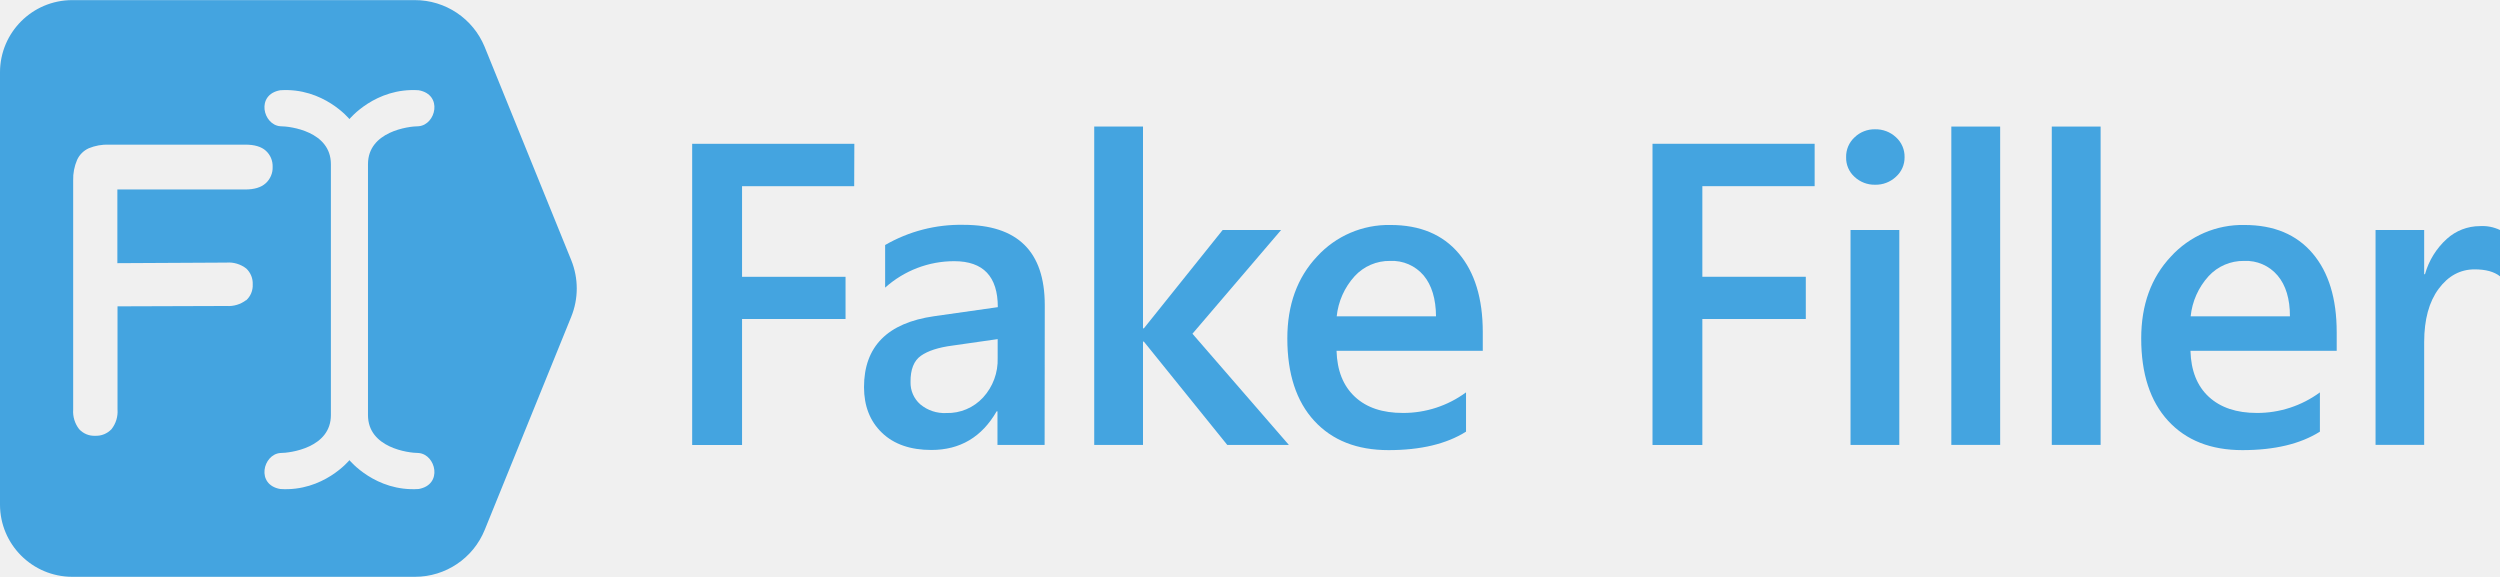
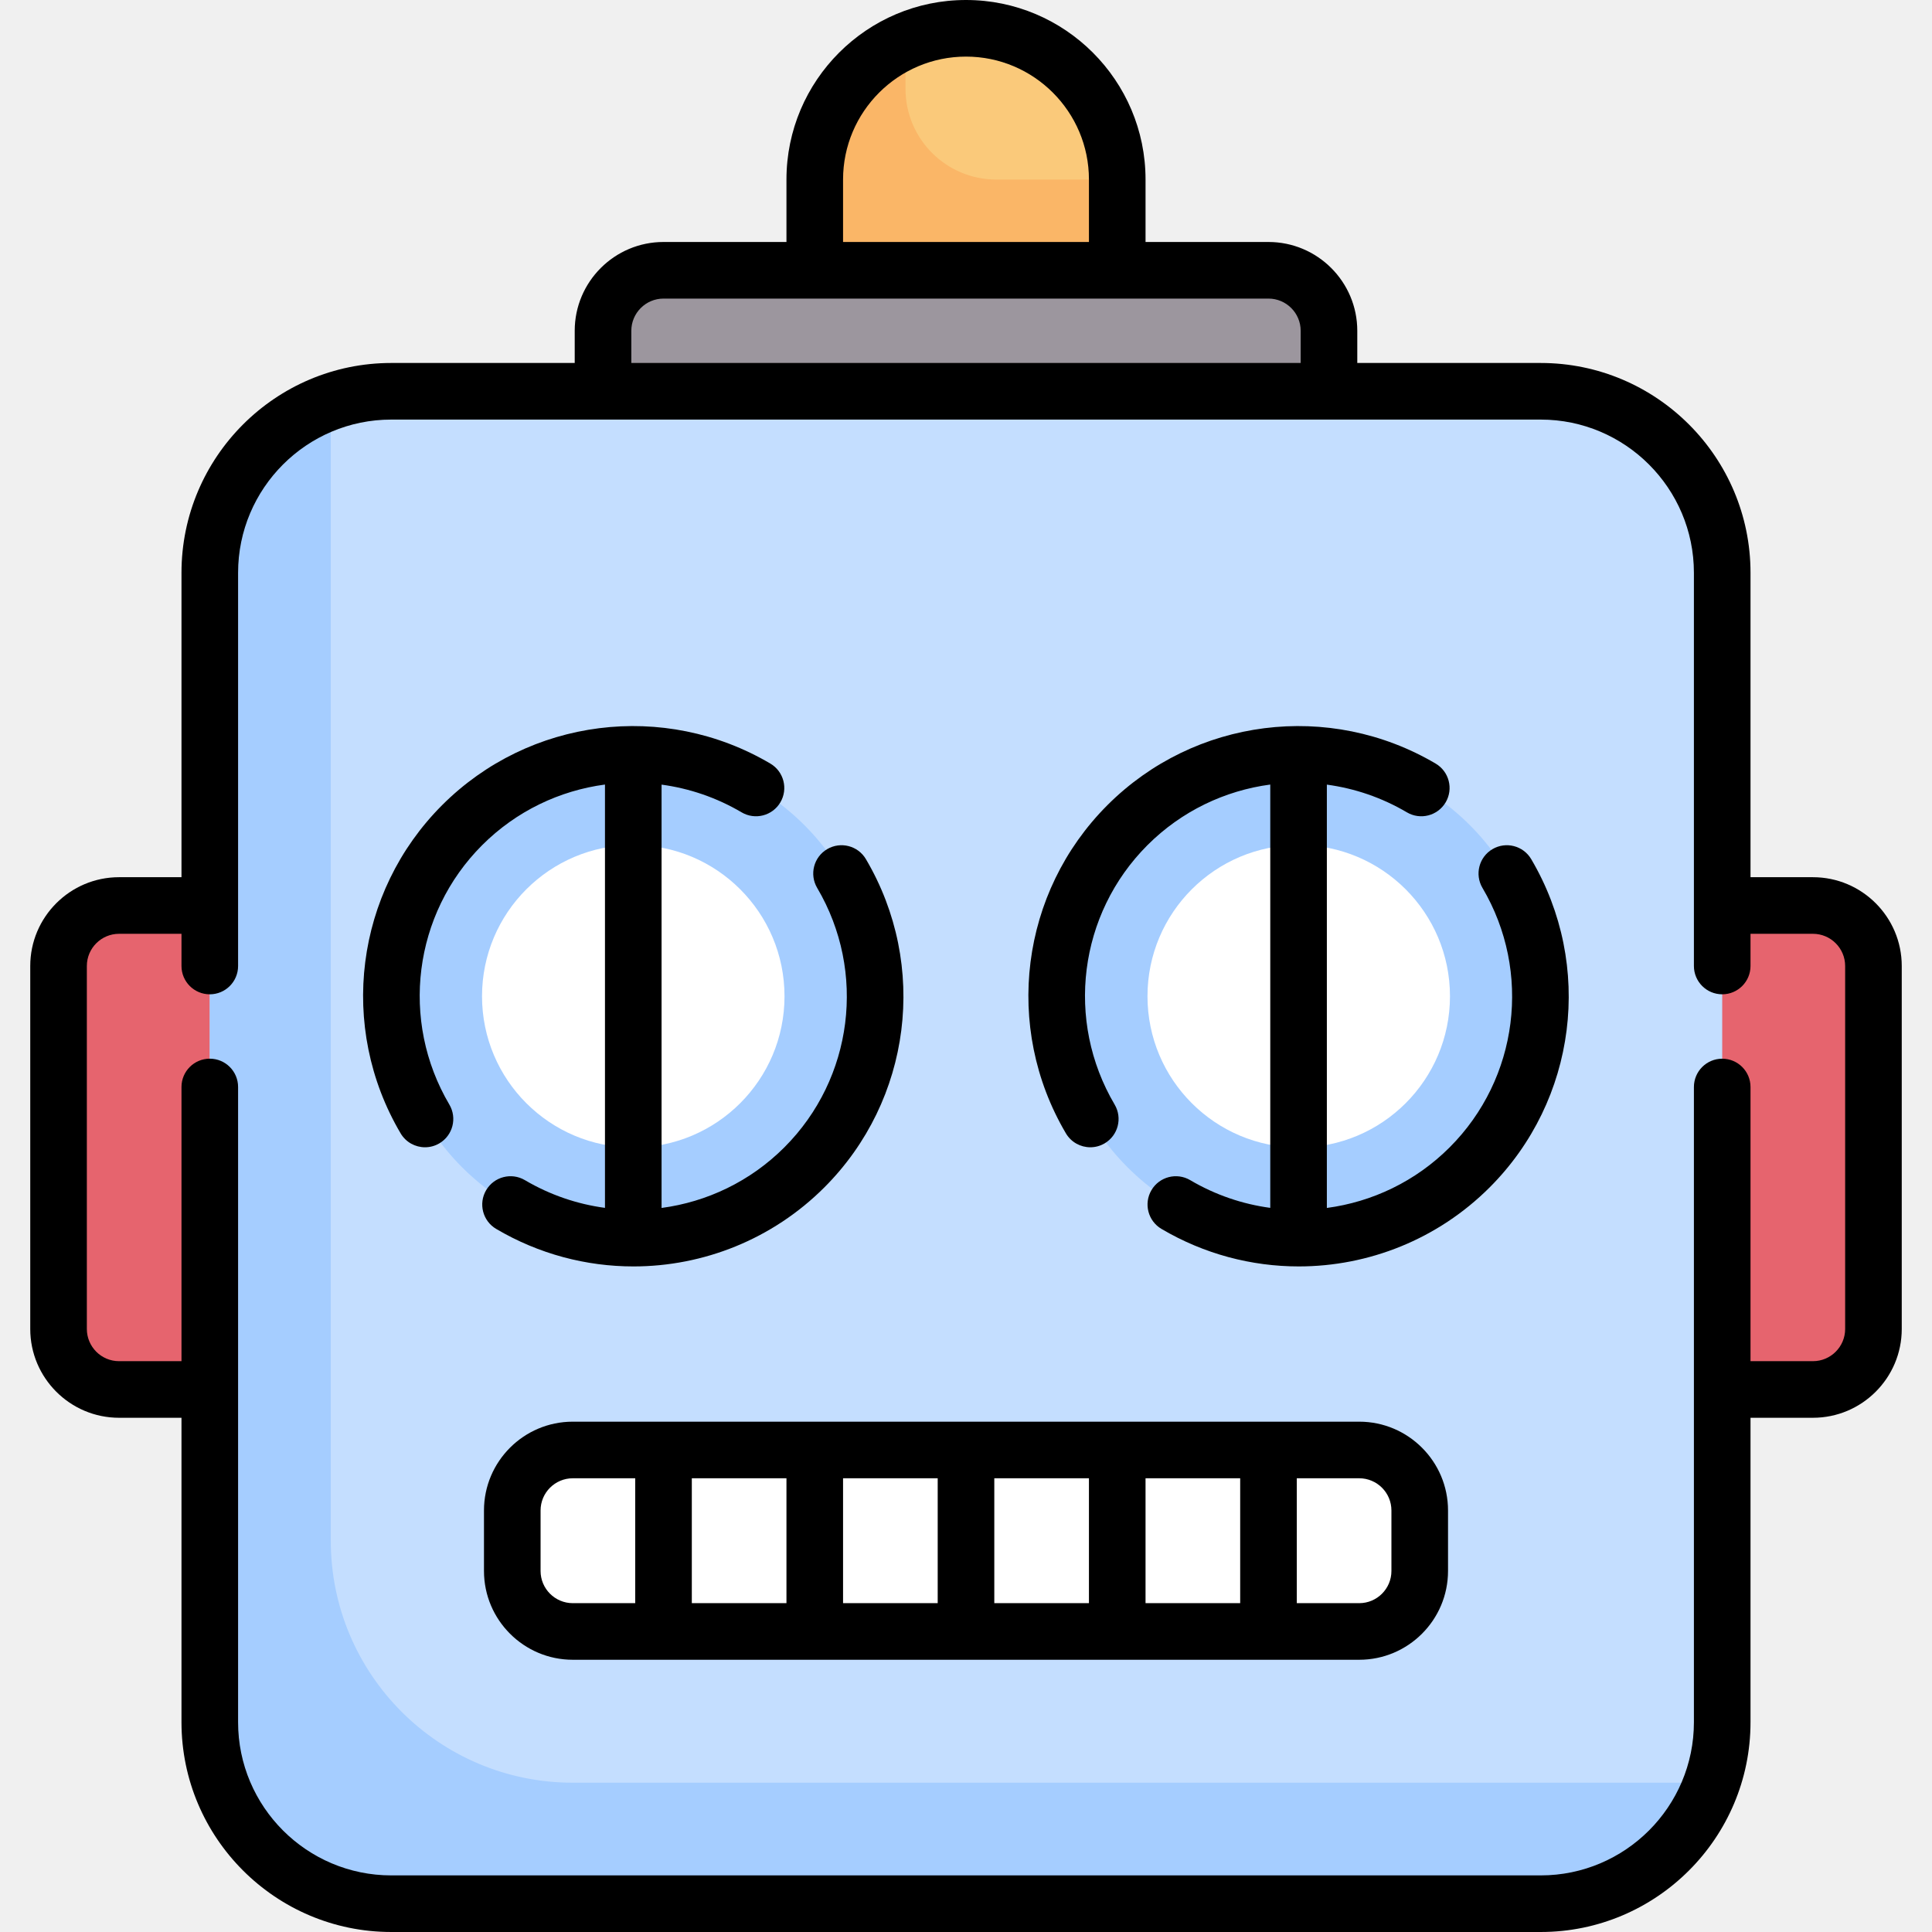
- <svg xmlns="http://www.w3.org/2000/svg" id="Light" viewBox="0 0 641.6 148">
-   <defs>
-     <style>.cls-1{fill:#44a4e0;}</style>
-   </defs>
-   <path class="cls-1" d="M249.78,73.75H221V97h26.56v10.84H221v32.33h-12.8V62.87h41.62Z" transform="translate(-30.56 -25.97)" />
-   <path class="cls-1" d="M298.65,140.15h-12.1v-8.62h-.21q-5.7,9.91-16.73,9.92-8.12,0-12.71-4.42t-4.6-11.7q0-15.63,18-18.21l16.34-2.32q0-11.8-11.18-11.8a26.51,26.51,0,0,0-17.74,6.79V88.85a38.6,38.6,0,0,1,20.11-5.18q20.85,0,20.86,20.59ZM286.6,113,275,114.66q-5.37.7-8.09,2.61T264.24,124a7.36,7.36,0,0,0,2.5,5.74,9.66,9.66,0,0,0,6.69,2.23,12.36,12.36,0,0,0,9.44-4,14.27,14.27,0,0,0,3.73-10.11Z" transform="translate(-30.56 -25.97)" />
-   <path class="cls-1" d="M361.33,140.15H345.52l-21.4-26.51h-.22v26.51H311.38V58.45H323.9v51.79h.22L344.34,85h15l-22.75,26.62Z" transform="translate(-30.56 -25.97)" />
-   <path class="cls-1" d="M411.1,116H373.57c.15,5.1,1.71,9,4.71,11.8s7.1,4.15,12.34,4.15a27.18,27.18,0,0,0,16.18-5.28v10.08q-7.53,4.74-19.89,4.74-12.15,0-19.06-7.52t-6.91-21.15q0-12.89,7.61-21a24.87,24.87,0,0,1,18.89-8.11q11.3,0,17.48,7.28t6.18,20.21Zm-12-8.84q-.06-6.75-3.17-10.49a10.62,10.62,0,0,0-8.61-3.74,12.1,12.1,0,0,0-9.11,3.93,18.08,18.08,0,0,0-4.6,10.3Z" transform="translate(-30.56 -25.97)" />
-   <path class="cls-1" d="M496.27,73.75H467.45V97H494v10.84H467.45v32.33H454.66V62.87h41.61Z" transform="translate(-30.56 -25.97)" />
-   <path class="cls-1" d="M511.77,73.38a7.49,7.49,0,0,1-5.24-2,6.54,6.54,0,0,1-2.18-5.06,6.7,6.7,0,0,1,2.18-5.12,7.36,7.36,0,0,1,5.24-2.05,7.61,7.61,0,0,1,5.38,2.05,6.68,6.68,0,0,1,2.2,5.12,6.58,6.58,0,0,1-2.2,5A7.55,7.55,0,0,1,511.77,73.38ZM518,140.15H505.48V85H518Z" transform="translate(-30.56 -25.97)" />
-   <path class="cls-1" d="M543.88,140.15H531.35V58.45h12.53Z" transform="translate(-30.56 -25.97)" />
-   <path class="cls-1" d="M569.66,140.15H557.13V58.45h12.53Z" transform="translate(-30.56 -25.97)" />
-   <path class="cls-1" d="M630.25,116H592.72q.21,7.65,4.7,11.8t12.34,4.15a27.16,27.16,0,0,0,16.18-5.28v10.08q-7.53,4.74-19.89,4.74-12.15,0-19.06-7.52t-6.91-21.15q0-12.89,7.61-21a24.88,24.88,0,0,1,18.9-8.11q11.28,0,17.47,7.28t6.19,20.21Zm-12-8.84q0-6.75-3.17-10.49a10.61,10.61,0,0,0-8.6-3.74,12.1,12.1,0,0,0-9.12,3.93,18,18,0,0,0-4.59,10.3Z" transform="translate(-30.56 -25.97)" />
-   <path class="cls-1" d="M672.16,96.88q-2.25-1.78-6.5-1.78-5.55,0-9.25,5t-3.71,13.64v26.4H640.22V85H652.7V96.34h.21a19.2,19.2,0,0,1,5.62-9.08A12.65,12.65,0,0,1,667,84a10.5,10.5,0,0,1,5.16,1Z" transform="translate(-30.56 -25.97)" />
-   <path id="Layer_1" data-name="Layer 1" class="cls-1" d="M49.06,26A18.55,18.55,0,0,0,30.56,44.5v111A18.55,18.55,0,0,0,49.06,174h88a19.3,19.3,0,0,0,17.9-12.05l22.2-54.68a19.35,19.35,0,0,0,0-14.54h0L154.94,38A19.34,19.34,0,0,0,137,26M93.72,103a7.43,7.43,0,0,1-5,1.5l-28,.09v26.45a7.28,7.28,0,0,1-1.55,5.08A5.42,5.42,0,0,1,55,137.81a5.26,5.26,0,0,1-4.13-1.7,7.35,7.35,0,0,1-1.53-5.05v-2.38h0V72.25a12.41,12.41,0,0,1,1-5.23,6,6,0,0,1,3-3,12.47,12.47,0,0,1,5.18-.93h35q3.56,0,5.28,1.58a5.32,5.32,0,0,1,1.73,4.12A5.39,5.39,0,0,1,98.75,73Q97,74.6,93.47,74.6l-32.79,0V93.51l28-.15a7.35,7.35,0,0,1,5.08,1.52A5.28,5.28,0,0,1,95.42,99a5.16,5.16,0,0,1-1.7,4.06ZM125,132.5c0,8.39,10.36,9.73,13,9.73,4.44.37,6.29,8.13,0,9.24-11.1.74-17.76-7.4-17.76-7.4h0s-6.66,8.14-17.76,7.4c-6.29-1.11-4.44-8.87,0-9.24,2.59,0,13-1.34,13-9.73V68.1c0-8.39-10.36-9.73-13-9.73-4.44-.37-6.29-8.13,0-9.24,11.1-.74,17.76,7.4,17.76,7.4h0s6.66-8.14,17.76-7.4c6.29,1.11,4.44,8.87,0,9.24-2.59,0-13,1.34-13,9.73,0,.2,0,.38,0,.56v63.28c0,.18,0,.36,0,.56Z" transform="translate(-30.56 -25.97)" />
+ <svg xmlns="http://www.w3.org/2000/svg" version="1.1" id="Capa_1" x="0px" y="0px" viewBox="0 0 512 512" style="enable-background:new 0 0 512 512;" xml:space="preserve">
+   <g>
+     <g>
+       <path style="fill:#FAC97A;" d="M256,7.5c-22.136,0-40.081,17.945-40.081,40.081v24.048h80.161V47.581    C296.081,25.445,278.136,7.5,256,7.5z" />
+       <path style="fill:#FAB667;" d="M239.968,23.532V10.884c-14.144,6.19-24.048,20.27-24.048,36.697v24.048h80.161V47.581h-32.065    C250.735,47.581,239.968,36.814,239.968,23.532z" />
+       <path style="fill:#9C969E;" d="M336.161,71.629H175.839c-8.854,0-16.032,7.178-16.032,16.032v16.032h192.387V87.661    C352.194,78.807,345.016,71.629,336.161,71.629z" />
+       <path style="fill:#E6646E;" d="M480.452,368.226H31.548c-8.854,0-16.032-7.178-16.032-16.032V256    c0-8.854,7.178-16.032,16.032-16.032h448.903c8.854,0,16.032,7.178,16.032,16.032v96.194    C496.484,361.048,489.306,368.226,480.452,368.226z" />
+       <path style="fill:#C4DEFF;" d="M408.306,504.5H103.694c-26.563,0-48.097-21.534-48.097-48.097V151.79    c0-26.563,21.534-48.097,48.097-48.097h304.613c26.563,0,48.097,21.534,48.097,48.097v304.613    C456.403,482.966,434.87,504.5,408.306,504.5z" />
+       <circle style="fill:#A5CDFF;" cx="167.823" cy="264.016" r="64.129" />
+       <circle style="fill:#FFFFFF;" cx="167.823" cy="264.016" r="40.081" />
+       <path style="fill:#FFFFFF;" d="M360.21,432.355H151.79c-8.854,0-16.032-7.178-16.032-16.032V400.29    c0-8.854,7.178-16.032,16.032-16.032H360.21c8.854,0,16.032,7.178,16.032,16.032v16.032    C376.242,425.177,369.064,432.355,360.21,432.355z" />
+       <circle style="fill:#A5CDFF;" cx="344.177" cy="264.016" r="64.129" />
+       <circle style="fill:#FFFFFF;" cx="344.177" cy="264.016" r="40.081" />
+       <path style="fill:#A5CDFF;" d="M151.79,472.435c-35.417,0-64.129-28.712-64.129-64.129V106.489    c-18.668,6.609-32.065,24.368-32.065,45.301v304.613c0,26.563,21.534,48.097,48.097,48.097h304.613    c20.933,0,38.691-13.396,45.301-32.065H151.79z" />
+     </g>
+     <g>
+       <path d="M480.452,232.468h-16.548v-80.677c0-30.656-24.94-55.597-55.597-55.597h-48.613v-8.532    c0-12.976-10.557-23.532-23.532-23.532h-32.581V47.581C303.581,21.345,282.236,0,256,0s-47.581,21.345-47.581,47.581v16.548    h-32.581c-12.976,0-23.532,10.557-23.532,23.532v8.532h-48.613c-30.656,0-55.597,24.941-55.597,55.597v80.677H31.548    c-12.976,0-23.532,10.557-23.532,23.532v96.193c0,12.976,10.557,23.532,23.532,23.532h16.548v80.678    c0,30.656,24.94,55.597,55.597,55.597h304.613c30.656,0,55.597-24.94,55.597-55.597v-80.678h16.548    c12.976,0,23.532-10.557,23.532-23.532V256C503.984,243.024,493.427,232.468,480.452,232.468z M223.419,47.581    C223.419,29.616,238.035,15,256,15s32.581,14.616,32.581,32.581v16.548h-65.161V47.581z M167.307,87.661    c0-4.705,3.828-8.532,8.532-8.532h160.322c4.705,0,8.532,3.828,8.532,8.532v8.532H167.307V87.661z M488.984,352.193    c0,4.705-3.828,8.532-8.532,8.532h-16.548v-72.658c0-4.142-3.358-7.5-7.5-7.5s-7.5,3.358-7.5,7.5v168.335    c0,22.385-18.211,40.597-40.597,40.597H103.693c-22.385,0-40.597-18.211-40.597-40.597V288.061c0-4.142-3.358-7.5-7.5-7.5    s-7.5,3.358-7.5,7.5v72.665H31.548c-4.705,0-8.532-3.828-8.532-8.532V256c0-4.705,3.828-8.532,8.532-8.532h16.548v8.534    c0,4.142,3.358,7.5,7.5,7.5s7.5-3.358,7.5-7.5V151.791c0-22.385,18.211-40.597,40.597-40.597h304.613    c22.385,0,40.597,18.212,40.597,40.597V256c0,4.142,3.358,7.5,7.5,7.5s7.5-3.358,7.5-7.5v-8.532h16.548    c4.705,0,8.532,3.828,8.532,8.532V352.193z" />
+       <path d="M360.209,376.758H151.791c-12.976,0-23.532,10.557-23.532,23.532v16.032c0,12.976,10.557,23.532,23.532,23.532h208.419    c12.976,0,23.532-10.557,23.532-23.532v-16.032C383.742,387.315,373.185,376.758,360.209,376.758z M223.419,391.758H248.5v33.097    h-25.081V391.758z M208.419,424.855h-25.081v-33.097h25.081V424.855z M263.5,391.758h25.081v33.097H263.5V391.758z     M303.58,391.758h25.081v33.097H303.58V391.758z M143.258,416.323v-16.032c0-4.705,3.828-8.532,8.532-8.532h16.548v33.097h-16.548    C147.086,424.855,143.258,421.027,143.258,416.323z M368.742,416.323c0,4.705-3.828,8.532-8.532,8.532h-16.548v-33.097h16.548    c4.705,0,8.532,3.828,8.532,8.532V416.323z" />
+       <path d="M139.11,312.753c-3.568-2.106-8.166-0.919-10.271,2.648c-2.105,3.567-0.919,8.166,2.648,10.271    c11.332,6.686,23.9,9.944,36.381,9.944c18.506,0,36.818-7.167,50.602-20.951c23.08-23.079,27.605-58.848,11.007-86.984    c-2.104-3.566-6.702-4.754-10.271-2.648c-3.567,2.104-4.753,6.703-2.648,10.271c13.122,22.241,9.546,50.515-8.694,68.755    c-9.036,9.036-20.535,14.467-32.542,16.059V207.934c7.324,0.986,14.54,3.409,21.212,7.345c3.566,2.104,8.166,0.919,10.271-2.648    c2.105-3.567,0.919-8.166-2.648-10.271c-28.135-16.599-63.904-12.073-86.983,11.006s-27.605,58.849-11.006,86.984    c1.399,2.371,3.899,3.69,6.466,3.69c1.295,0,2.608-0.335,3.804-1.042c3.567-2.104,4.753-6.703,2.648-10.271    c-13.122-22.241-9.546-50.514,8.694-68.755c9.036-9.037,20.535-14.468,32.543-16.059v112.184    C152.998,319.112,145.783,316.689,139.11,312.753z" />
+       <path d="M395.516,225.033c-3.567,2.104-4.753,6.703-2.648,10.271c13.122,22.241,9.546,50.514-8.694,68.755    c-9.036,9.036-20.535,14.468-32.543,16.059V207.934c7.324,0.986,14.54,3.408,21.212,7.345c3.567,2.104,8.166,0.919,10.271-2.648    c2.105-3.567,0.919-8.166-2.648-10.271c-28.135-16.599-63.905-12.073-86.984,11.006c-23.08,23.08-27.605,58.849-11.006,86.984    c1.399,2.371,3.899,3.69,6.467,3.69c1.295,0,2.607-0.335,3.804-1.042c3.567-2.104,4.753-6.703,2.648-10.271    c-13.122-22.241-9.546-50.514,8.694-68.755c9.036-9.036,20.535-14.467,32.543-16.058v112.183    c-7.324-0.986-14.54-3.408-21.212-7.345c-3.567-2.105-8.165-0.92-10.271,2.648c-2.105,3.567-0.919,8.166,2.648,10.271    c11.332,6.686,23.9,9.944,36.381,9.944c18.506,0,36.819-7.167,50.603-20.95c23.08-23.08,27.605-58.849,11.006-86.984    C403.683,224.115,399.085,222.928,395.516,225.033z" />
+     </g>
+   </g>
+   <g>
+ </g>
+   <g>
+ </g>
+   <g>
+ </g>
+   <g>
+ </g>
+   <g>
+ </g>
+   <g>
+ </g>
+   <g>
+ </g>
+   <g>
+ </g>
+   <g>
+ </g>
+   <g>
+ </g>
+   <g>
+ </g>
+   <g>
+ </g>
+   <g>
+ </g>
+   <g>
+ </g>
+   <g>
+ </g>
</svg>
